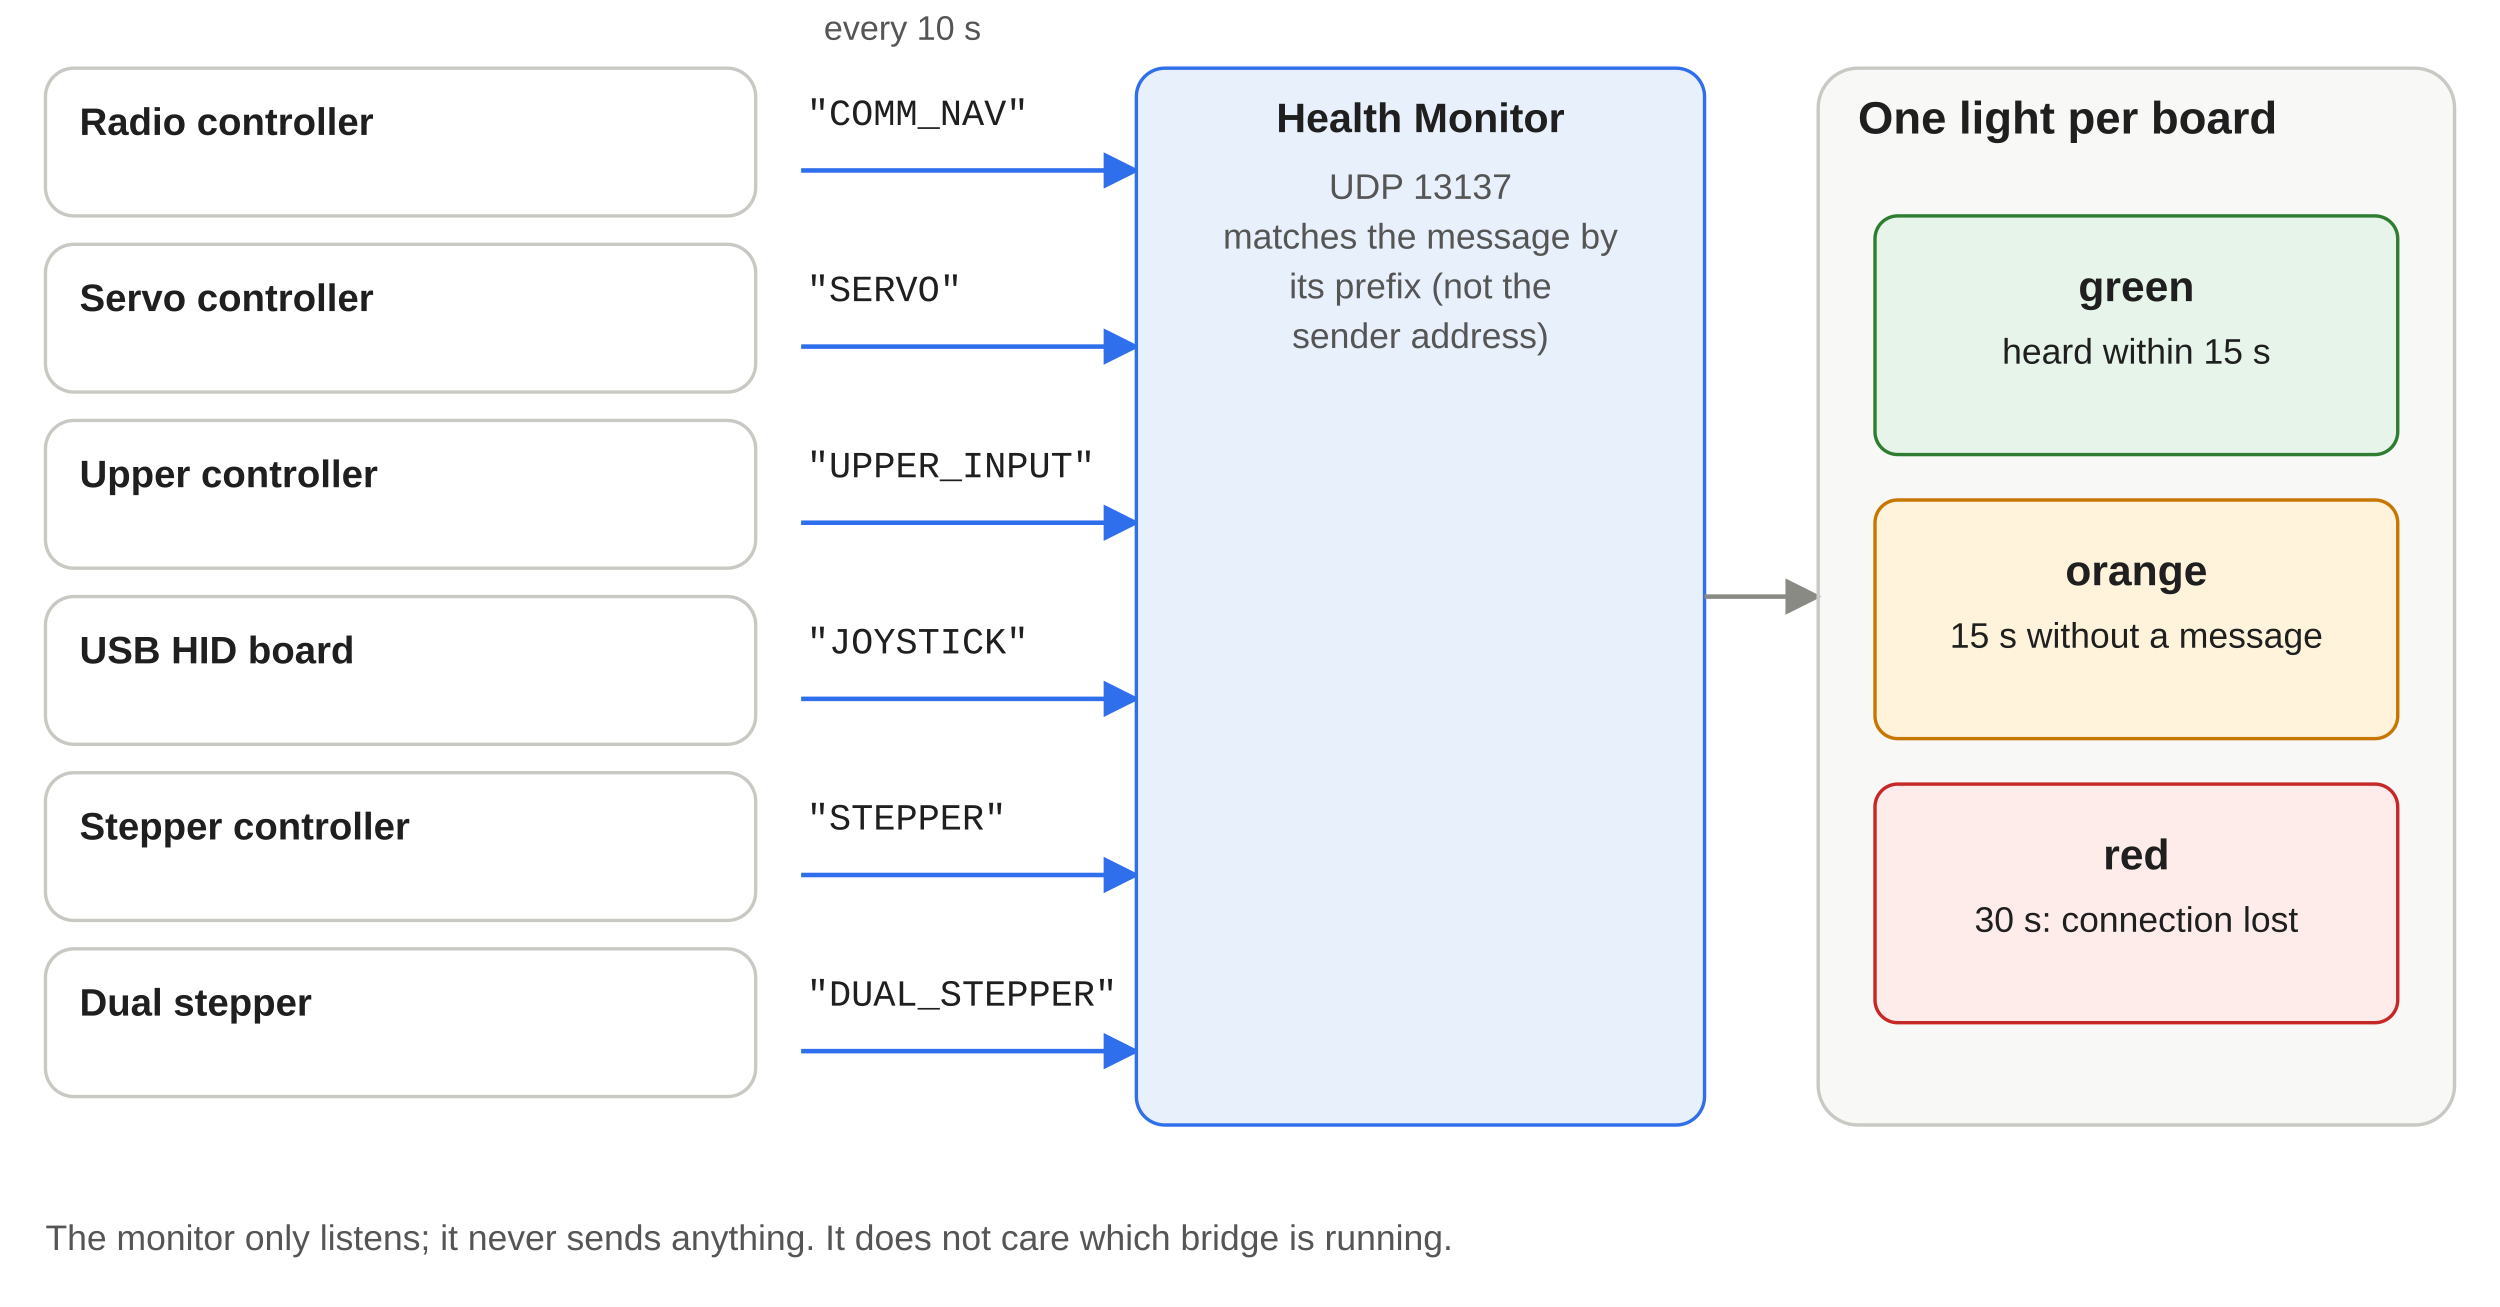
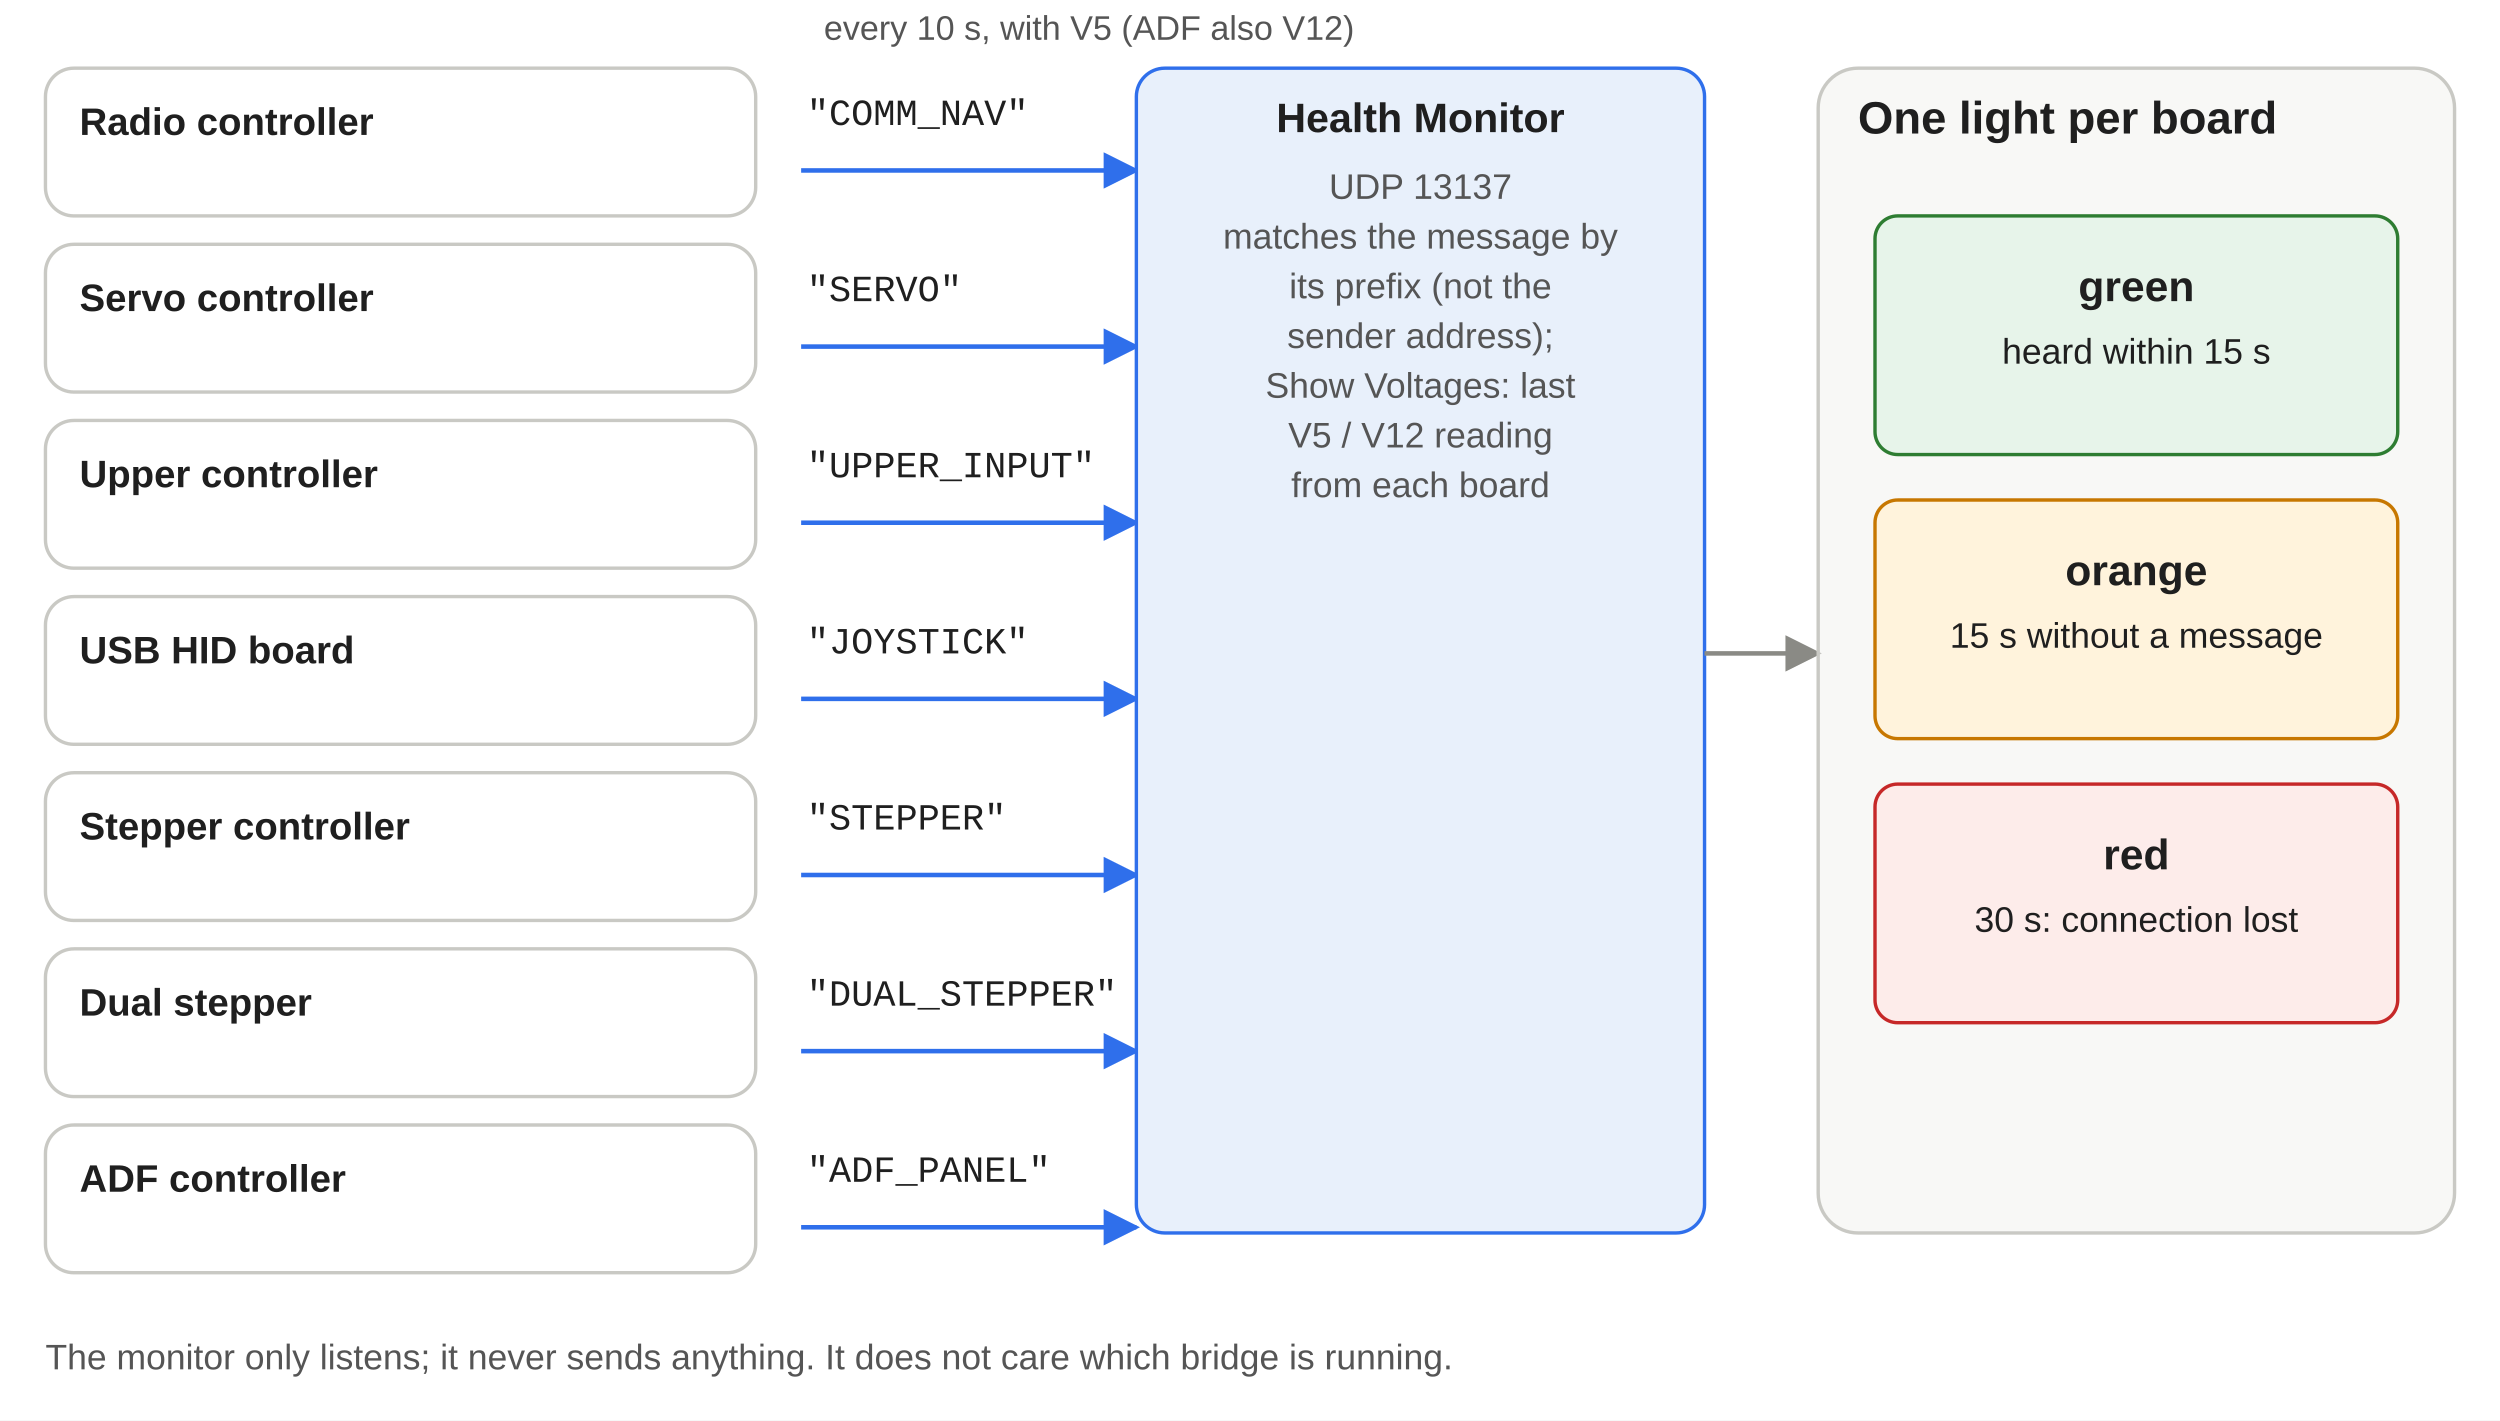
- <svg xmlns="http://www.w3.org/2000/svg" width="880" height="460" viewBox="0 0 880 460">
-   <rect width="880" height="460" fill="#FFFFFF" />
+ <svg xmlns="http://www.w3.org/2000/svg" width="880" height="500" viewBox="0 0 880 500">
+   <rect width="880" height="500" fill="#FFFFFF" />
  <defs>
+     <marker id="ah2F6FEB" viewBox="0 0 10 10" refX="9" refY="5" markerWidth="8" markerHeight="8" orient="auto">
+       <path d="M 0 0 L 10 5 L 0 10 z" fill="#2F6FEB" />
+     </marker>
+     <marker id="ahs2F6FEB" viewBox="0 0 10 10" refX="1" refY="5" markerWidth="8" markerHeight="8" orient="auto-start-reverse">
+       <path d="M 0 0 L 10 5 L 0 10 z" fill="#2F6FEB" />
+     </marker>
    <marker id="ah8A8A85" viewBox="0 0 10 10" refX="9" refY="5" markerWidth="8" markerHeight="8" orient="auto">
      <path d="M 0 0 L 10 5 L 0 10 z" fill="#8A8A85" />
    </marker>
    <marker id="ahs8A8A85" viewBox="0 0 10 10" refX="1" refY="5" markerWidth="8" markerHeight="8" orient="auto-start-reverse">
      <path d="M 0 0 L 10 5 L 0 10 z" fill="#8A8A85" />
-     </marker>
-     <marker id="ah2F6FEB" viewBox="0 0 10 10" refX="9" refY="5" markerWidth="8" markerHeight="8" orient="auto">
-       <path d="M 0 0 L 10 5 L 0 10 z" fill="#2F6FEB" />
-     </marker>
-     <marker id="ahs2F6FEB" viewBox="0 0 10 10" refX="1" refY="5" markerWidth="8" markerHeight="8" orient="auto-start-reverse">
-       <path d="M 0 0 L 10 5 L 0 10 z" fill="#2F6FEB" />
    </marker>
  </defs>
  <rect x="16.0" y="24.0" width="250.0" height="52.0" rx="10" ry="10" fill="#FFFFFF" stroke="#C9C9C4" stroke-width="1.2" />
  <text x="28.0" y="47.5" font-family="Liberation Sans, Arial, Helvetica, sans-serif" font-size="13.5" font-weight="700" fill="#1F1F1F" text-anchor="start">Radio controller</text>
  <text x="284.0" y="44.0" font-family="Liberation Mono, Consolas, Courier New, monospace" font-size="13" font-weight="400" fill="#1F1F1F" text-anchor="start">"COMM_NAV"</text>
  <path d="M 282.0 60.0 L 400.0 60.0" fill="none" stroke="#2F6FEB" stroke-width="1.6" marker-end="url(#ah2F6FEB)" />
  <rect x="16.0" y="86.0" width="250.0" height="52.0" rx="10" ry="10" fill="#FFFFFF" stroke="#C9C9C4" stroke-width="1.2" />
  <text x="28.0" y="109.5" font-family="Liberation Sans, Arial, Helvetica, sans-serif" font-size="13.5" font-weight="700" fill="#1F1F1F" text-anchor="start">Servo controller</text>
  <text x="284.0" y="106.0" font-family="Liberation Mono, Consolas, Courier New, monospace" font-size="13" font-weight="400" fill="#1F1F1F" text-anchor="start">"SERVO"</text>
  <path d="M 282.0 122.0 L 400.0 122.0" fill="none" stroke="#2F6FEB" stroke-width="1.6" marker-end="url(#ah2F6FEB)" />
  <rect x="16.0" y="148.0" width="250.0" height="52.0" rx="10" ry="10" fill="#FFFFFF" stroke="#C9C9C4" stroke-width="1.2" />
  <text x="28.0" y="171.5" font-family="Liberation Sans, Arial, Helvetica, sans-serif" font-size="13.5" font-weight="700" fill="#1F1F1F" text-anchor="start">Upper controller</text>
  <text x="284.0" y="168.0" font-family="Liberation Mono, Consolas, Courier New, monospace" font-size="13" font-weight="400" fill="#1F1F1F" text-anchor="start">"UPPER_INPUT"</text>
  <path d="M 282.0 184.0 L 400.0 184.0" fill="none" stroke="#2F6FEB" stroke-width="1.6" marker-end="url(#ah2F6FEB)" />
  <rect x="16.0" y="210.0" width="250.0" height="52.0" rx="10" ry="10" fill="#FFFFFF" stroke="#C9C9C4" stroke-width="1.2" />
  <text x="28.0" y="233.5" font-family="Liberation Sans, Arial, Helvetica, sans-serif" font-size="13.5" font-weight="700" fill="#1F1F1F" text-anchor="start">USB HID board</text>
  <text x="284.0" y="230.0" font-family="Liberation Mono, Consolas, Courier New, monospace" font-size="13" font-weight="400" fill="#1F1F1F" text-anchor="start">"JOYSTICK"</text>
  <path d="M 282.0 246.0 L 400.0 246.0" fill="none" stroke="#2F6FEB" stroke-width="1.6" marker-end="url(#ah2F6FEB)" />
  <rect x="16.0" y="272.0" width="250.0" height="52.0" rx="10" ry="10" fill="#FFFFFF" stroke="#C9C9C4" stroke-width="1.2" />
  <text x="28.0" y="295.5" font-family="Liberation Sans, Arial, Helvetica, sans-serif" font-size="13.5" font-weight="700" fill="#1F1F1F" text-anchor="start">Stepper controller</text>
  <text x="284.0" y="292.0" font-family="Liberation Mono, Consolas, Courier New, monospace" font-size="13" font-weight="400" fill="#1F1F1F" text-anchor="start">"STEPPER"</text>
  <path d="M 282.0 308.0 L 400.0 308.0" fill="none" stroke="#2F6FEB" stroke-width="1.6" marker-end="url(#ah2F6FEB)" />
  <rect x="16.0" y="334.0" width="250.0" height="52.0" rx="10" ry="10" fill="#FFFFFF" stroke="#C9C9C4" stroke-width="1.2" />
  <text x="28.0" y="357.5" font-family="Liberation Sans, Arial, Helvetica, sans-serif" font-size="13.5" font-weight="700" fill="#1F1F1F" text-anchor="start">Dual stepper</text>
  <text x="284.0" y="354.0" font-family="Liberation Mono, Consolas, Courier New, monospace" font-size="13" font-weight="400" fill="#1F1F1F" text-anchor="start">"DUAL_STEPPER"</text>
  <path d="M 282.0 370.0 L 400.0 370.0" fill="none" stroke="#2F6FEB" stroke-width="1.6" marker-end="url(#ah2F6FEB)" />
-   <text x="290.0" y="14.0" font-family="Liberation Sans, Arial, Helvetica, sans-serif" font-size="12" font-weight="400" fill="#555555" text-anchor="start">every 10 s</text>
-   <rect x="400.0" y="24.0" width="200.0" height="372.0" rx="10" ry="10" fill="#E8F0FB" stroke="#2F6FEB" stroke-width="1.2" />
+   <rect x="16.0" y="396.0" width="250.0" height="52.0" rx="10" ry="10" fill="#FFFFFF" stroke="#C9C9C4" stroke-width="1.2" />
+   <text x="28.0" y="419.5" font-family="Liberation Sans, Arial, Helvetica, sans-serif" font-size="13.5" font-weight="700" fill="#1F1F1F" text-anchor="start">ADF controller</text>
+   <text x="284.0" y="416.0" font-family="Liberation Mono, Consolas, Courier New, monospace" font-size="13" font-weight="400" fill="#1F1F1F" text-anchor="start">"ADF_PANEL"</text>
+   <path d="M 282.0 432.0 L 400.0 432.0" fill="none" stroke="#2F6FEB" stroke-width="1.6" marker-end="url(#ah2F6FEB)" />
+   <text x="290.0" y="14.0" font-family="Liberation Sans, Arial, Helvetica, sans-serif" font-size="12" font-weight="400" fill="#555555" text-anchor="start">every 10 s, with V5 (ADF also V12)</text>
+   <rect x="400.0" y="24.0" width="200.0" height="410.0" rx="10" ry="10" fill="#E8F0FB" stroke="#2F6FEB" stroke-width="1.2" />
  <text x="500.0" y="46.5" font-family="Liberation Sans, Arial, Helvetica, sans-serif" font-size="14.5" font-weight="700" fill="#1F1F1F" text-anchor="middle">Health Monitor</text>
  <text x="500.0" y="70.0" font-family="Liberation Sans, Arial, Helvetica, sans-serif" font-size="12.5" font-weight="400" fill="#555555" text-anchor="middle">UDP 13137</text>
  <text x="500.0" y="87.5" font-family="Liberation Sans, Arial, Helvetica, sans-serif" font-size="12.5" font-weight="400" fill="#555555" text-anchor="middle">matches the message by</text>
  <text x="500.0" y="105.0" font-family="Liberation Sans, Arial, Helvetica, sans-serif" font-size="12.5" font-weight="400" fill="#555555" text-anchor="middle">its prefix (not the</text>
-   <text x="500.0" y="122.5" font-family="Liberation Sans, Arial, Helvetica, sans-serif" font-size="12.5" font-weight="400" fill="#555555" text-anchor="middle">sender address)</text>
-   <path d="M 600.0 210.0 L 640.0 210.0" fill="none" stroke="#8A8A85" stroke-width="1.6" marker-end="url(#ah8A8A85)" />
-   <rect x="640.0" y="24.0" width="224.0" height="372.0" rx="14" ry="14" fill="#F1F1EE" fill-opacity="0.55" stroke="#C9C9C4" stroke-width="1.2" />
+   <text x="500.0" y="122.5" font-family="Liberation Sans, Arial, Helvetica, sans-serif" font-size="12.5" font-weight="400" fill="#555555" text-anchor="middle">sender address);</text>
+   <text x="500.0" y="140.0" font-family="Liberation Sans, Arial, Helvetica, sans-serif" font-size="12.5" font-weight="400" fill="#555555" text-anchor="middle">Show Voltages: last</text>
+   <text x="500.0" y="157.5" font-family="Liberation Sans, Arial, Helvetica, sans-serif" font-size="12.5" font-weight="400" fill="#555555" text-anchor="middle">V5 / V12 reading</text>
+   <text x="500.0" y="175.0" font-family="Liberation Sans, Arial, Helvetica, sans-serif" font-size="12.5" font-weight="400" fill="#555555" text-anchor="middle">from each board</text>
+   <path d="M 600.0 230.0 L 640.0 230.0" fill="none" stroke="#8A8A85" stroke-width="1.6" marker-end="url(#ah8A8A85)" />
+   <rect x="640.0" y="24.0" width="224.0" height="410.0" rx="14" ry="14" fill="#F1F1EE" fill-opacity="0.55" stroke="#C9C9C4" stroke-width="1.2" />
  <text x="654.0" y="47.0" font-family="Liberation Sans, Arial, Helvetica, sans-serif" font-size="16" font-weight="700" fill="#1F1F1F" text-anchor="start">One light per board</text>
  <rect x="660.0" y="76.0" width="184.0" height="84.0" rx="8" ry="8" fill="#E7F4EA" stroke="#2E7D32" stroke-width="1.2" />
  <text x="752.0" y="106.0" font-family="Liberation Sans, Arial, Helvetica, sans-serif" font-size="15" font-weight="700" fill="#1F1F1F" text-anchor="middle">green</text>
  <text x="752.0" y="128.0" font-family="Liberation Sans, Arial, Helvetica, sans-serif" font-size="12.5" font-weight="400" fill="#1F1F1F" text-anchor="middle">heard within 15 s</text>
  <rect x="660.0" y="176.0" width="184.0" height="84.0" rx="8" ry="8" fill="#FFF3DC" stroke="#C77700" stroke-width="1.2" />
  <text x="752.0" y="206.0" font-family="Liberation Sans, Arial, Helvetica, sans-serif" font-size="15" font-weight="700" fill="#1F1F1F" text-anchor="middle">orange</text>
  <text x="752.0" y="228.0" font-family="Liberation Sans, Arial, Helvetica, sans-serif" font-size="12.5" font-weight="400" fill="#1F1F1F" text-anchor="middle">15 s without a message</text>
  <rect x="660.0" y="276.0" width="184.0" height="84.0" rx="8" ry="8" fill="#FDECEA" stroke="#C62828" stroke-width="1.2" />
  <text x="752.0" y="306.0" font-family="Liberation Sans, Arial, Helvetica, sans-serif" font-size="15" font-weight="700" fill="#1F1F1F" text-anchor="middle">red</text>
  <text x="752.0" y="328.0" font-family="Liberation Sans, Arial, Helvetica, sans-serif" font-size="12.5" font-weight="400" fill="#1F1F1F" text-anchor="middle">30 s: connection lost</text>
-   <text x="16.0" y="440.0" font-family="Liberation Sans, Arial, Helvetica, sans-serif" font-size="12.5" font-weight="400" fill="#555555" text-anchor="start">The monitor only listens; it never sends anything. It does not care which bridge is running.</text>
+   <text x="16.0" y="482.0" font-family="Liberation Sans, Arial, Helvetica, sans-serif" font-size="12.5" font-weight="400" fill="#555555" text-anchor="start">The monitor only listens; it never sends anything. It does not care which bridge is running.</text>
</svg>
